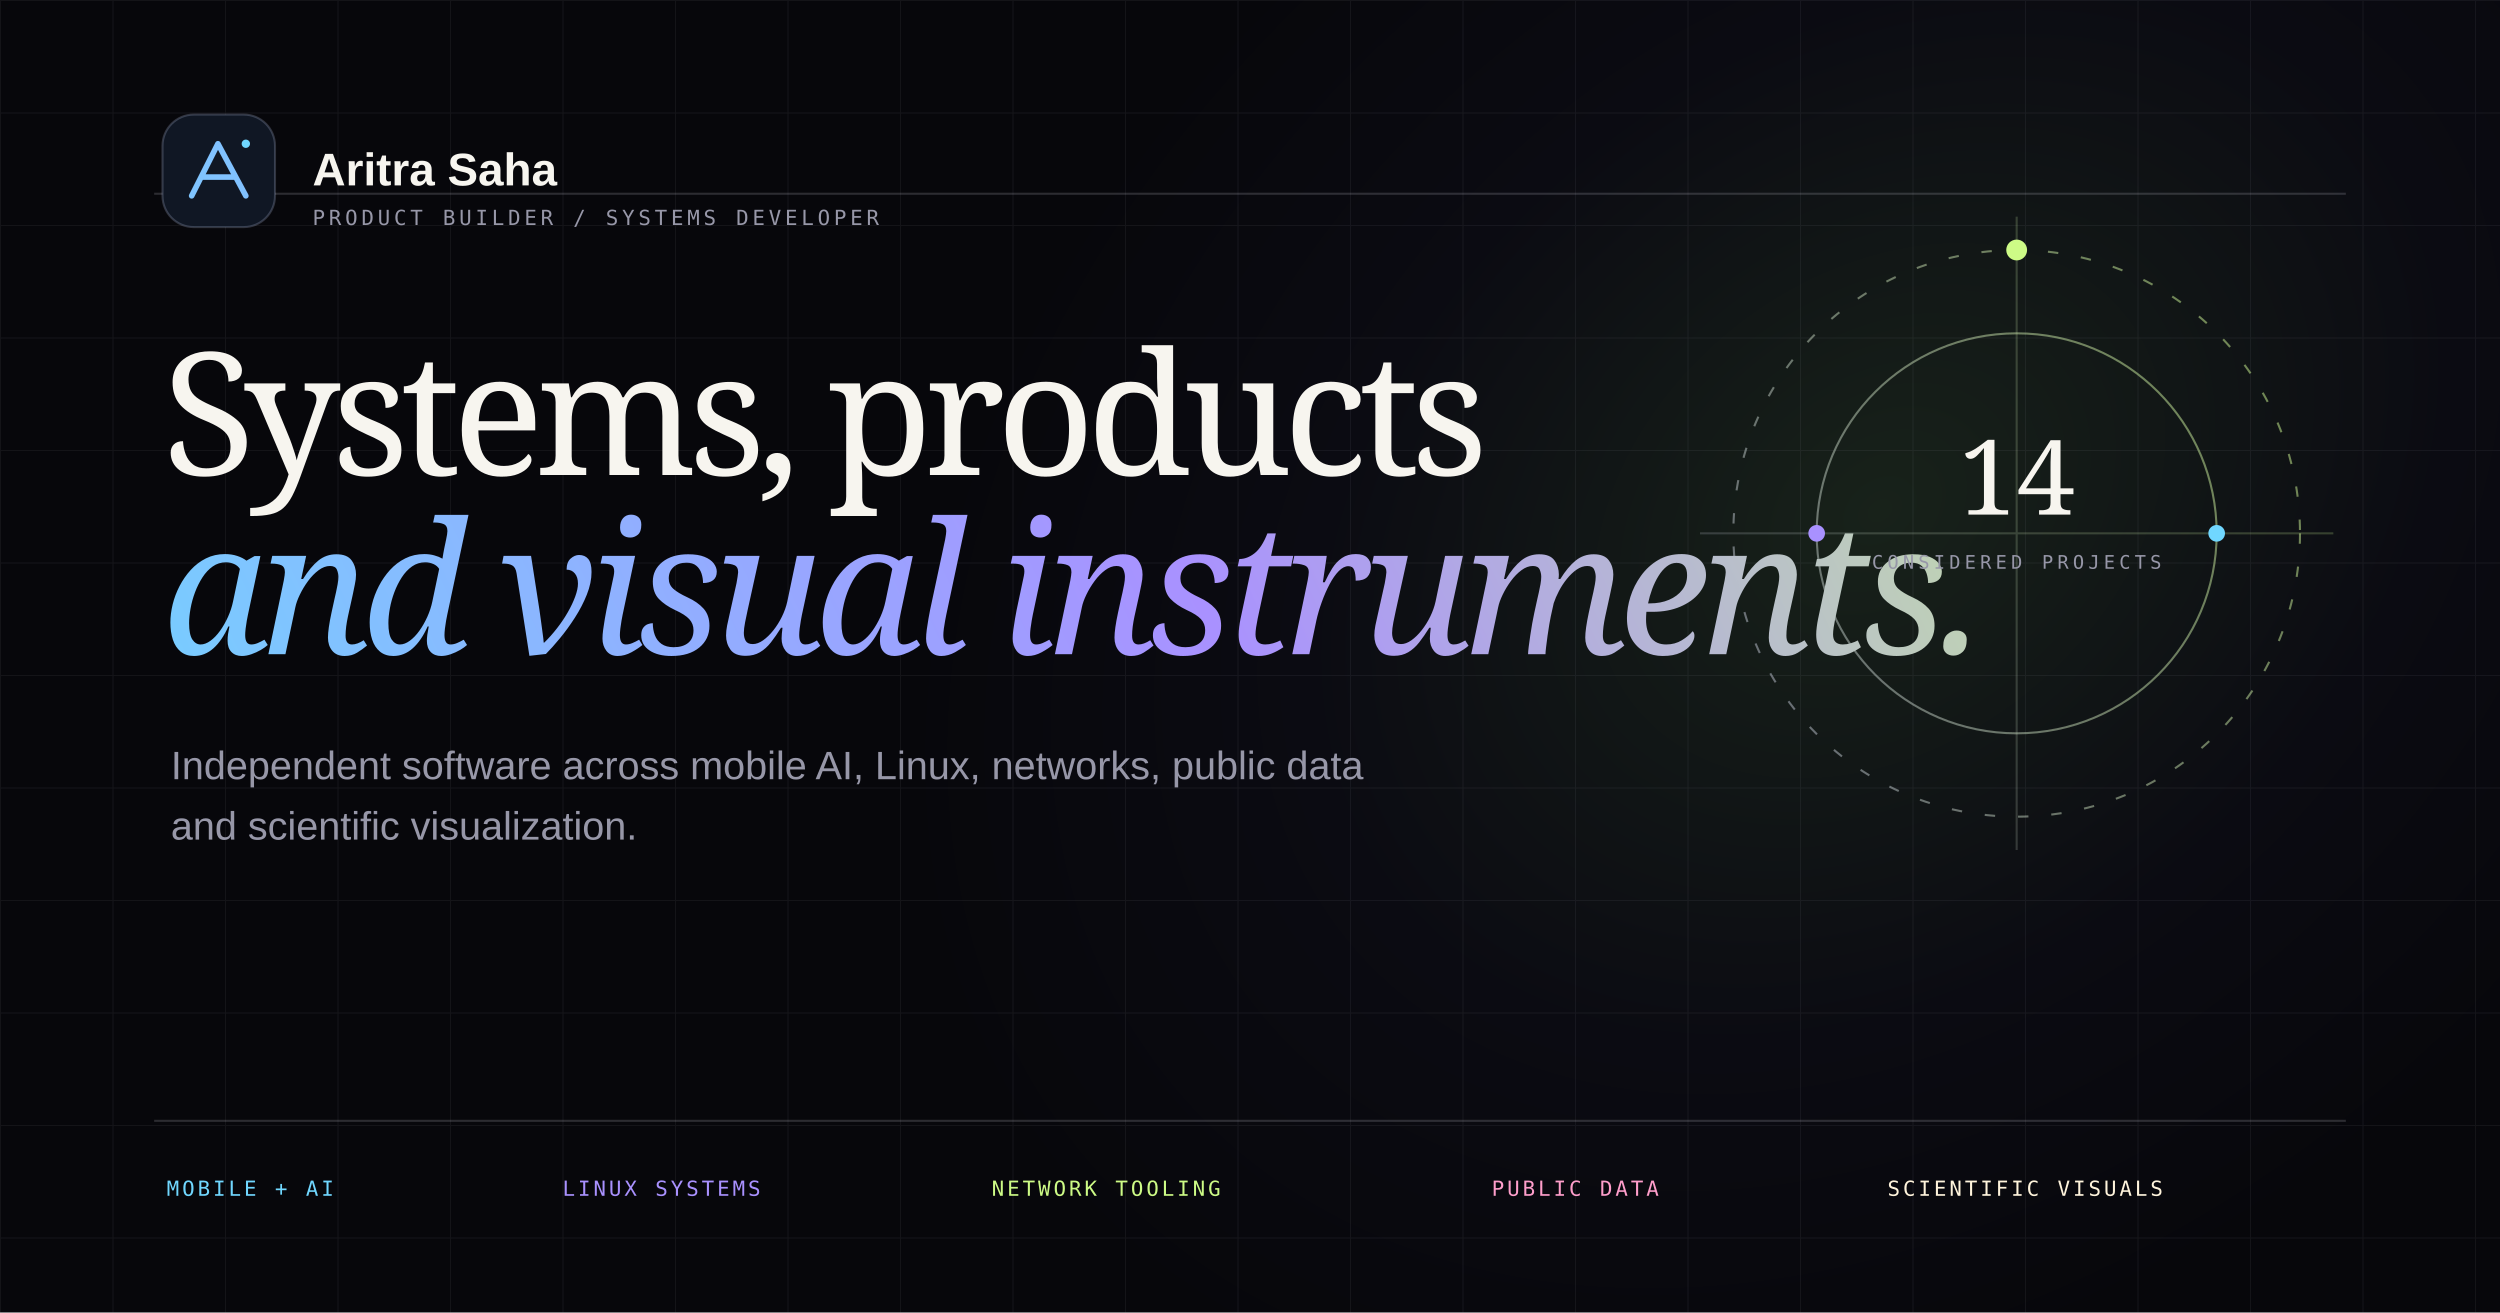
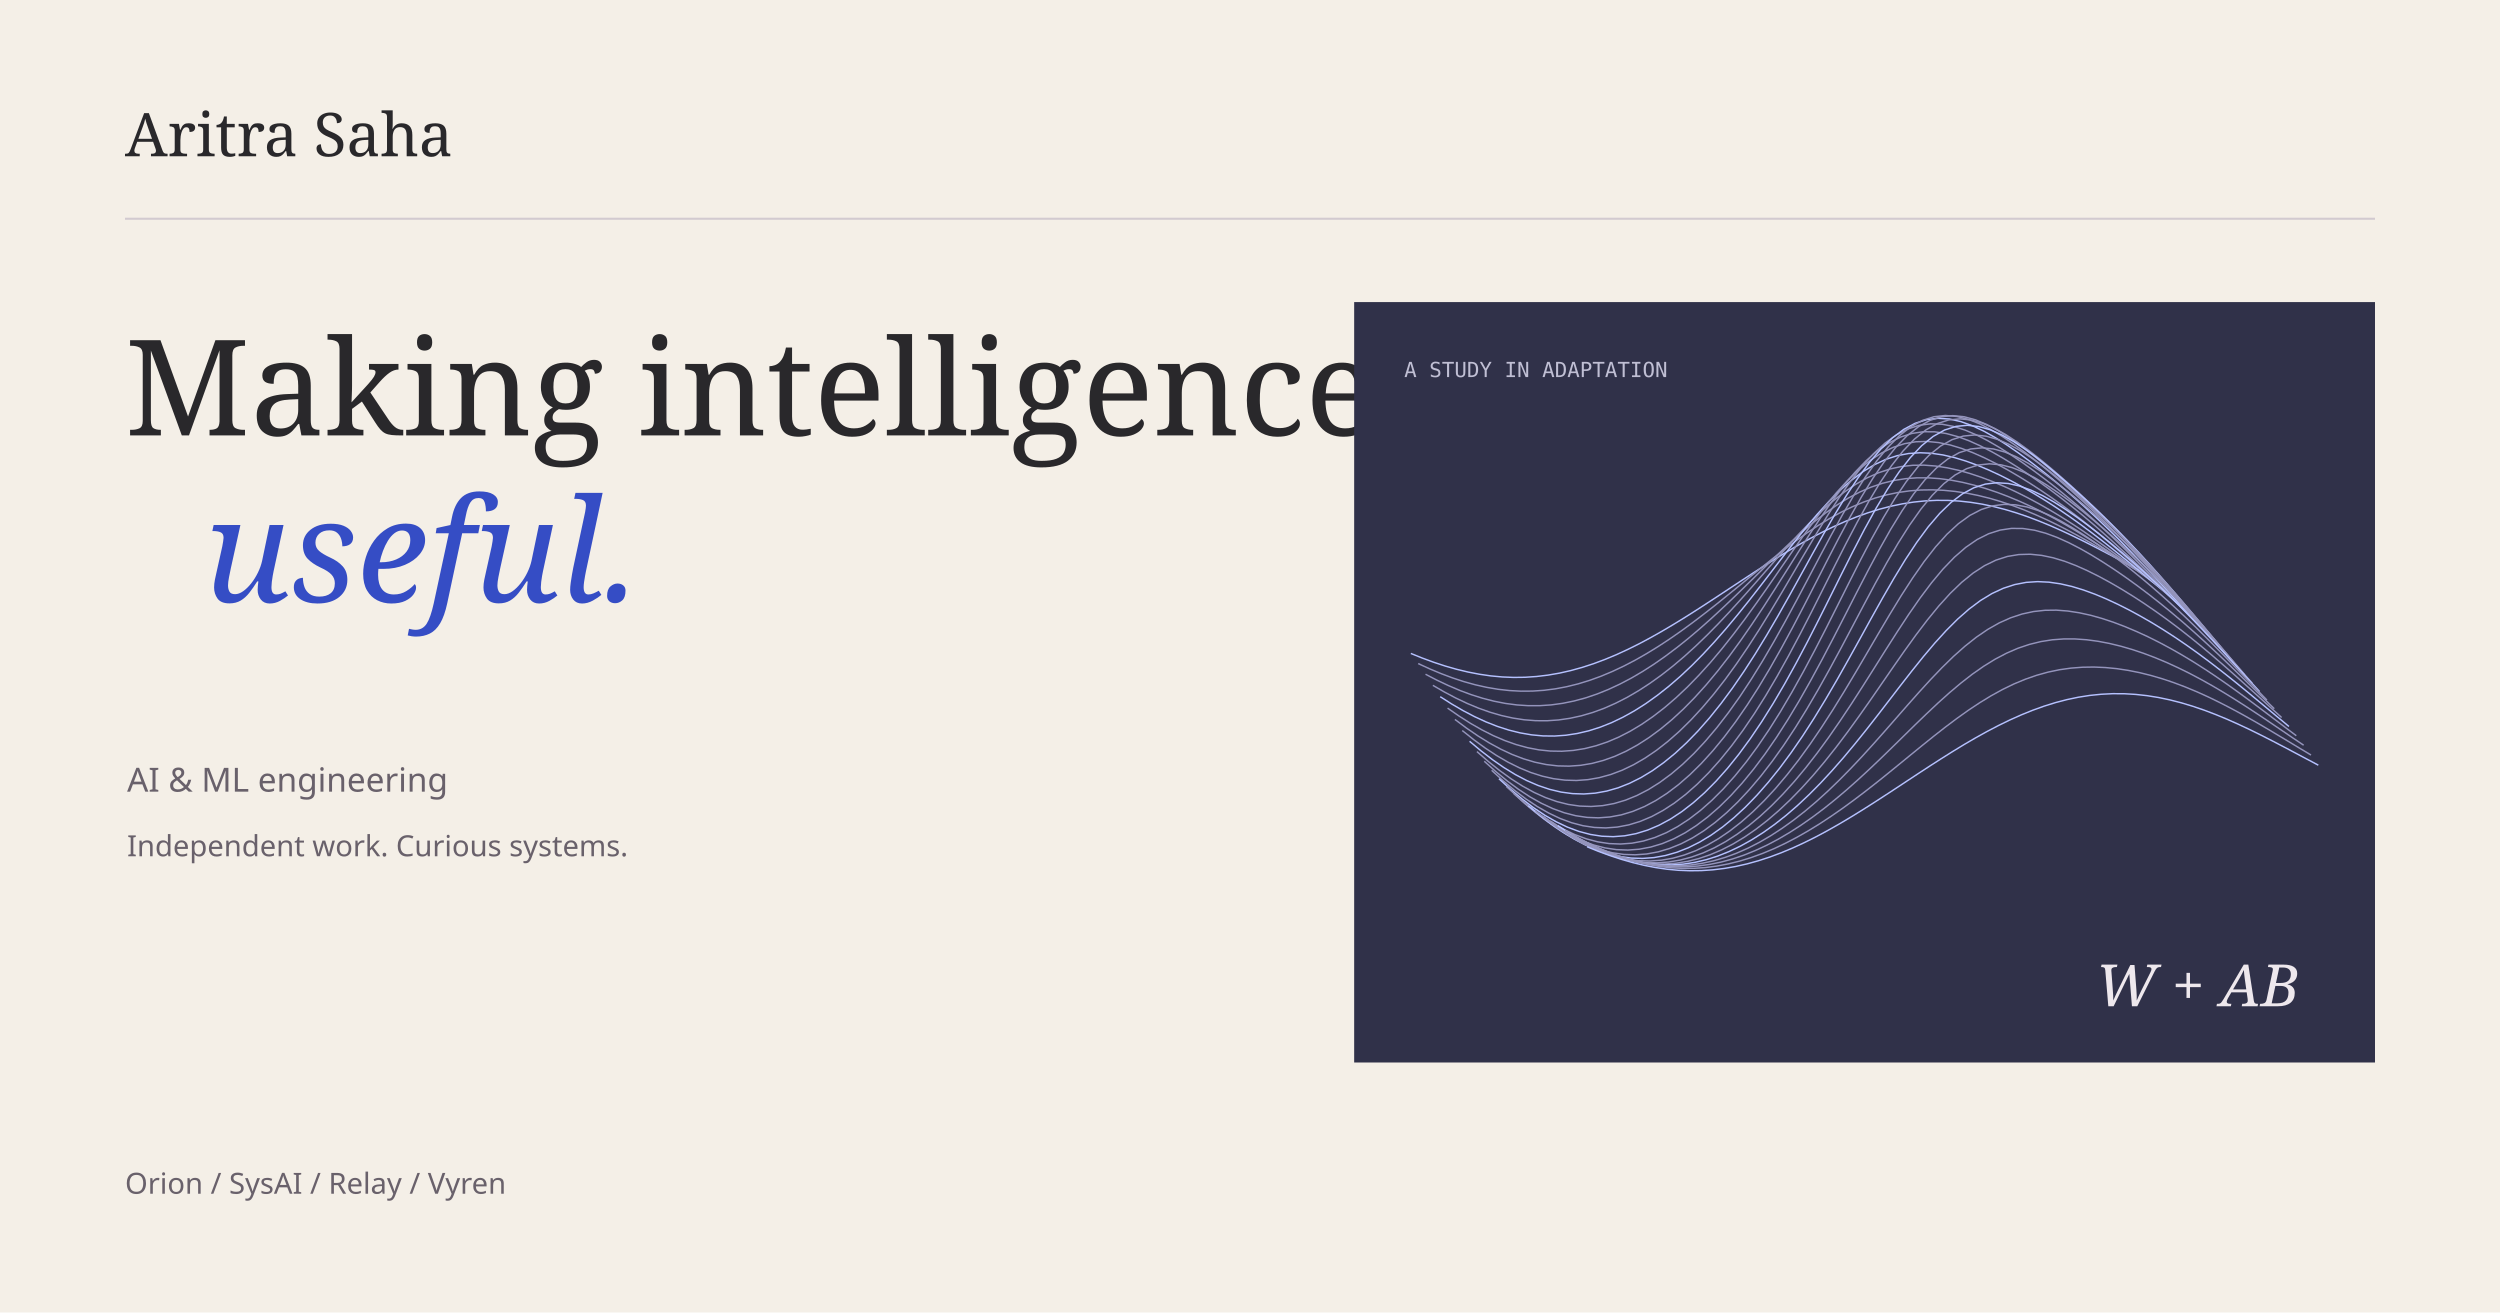
- <svg xmlns="http://www.w3.org/2000/svg" width="1200" height="630" viewBox="0 0 1200 630" role="img" aria-labelledby="title desc">
-   <defs>
-     <linearGradient id="signal" x1="92" y1="555" x2="1094" y2="92" gradientUnits="userSpaceOnUse">
-       <stop stop-color="#70d7ff" />
-       <stop offset=".5" stop-color="#a991ff" />
-       <stop offset="1" stop-color="#cdfb86" />
-     </linearGradient>
-     <radialGradient id="field" cx="0" cy="0" r="1" gradientTransform="translate(904 245) rotate(142) scale(520 390)" gradientUnits="userSpaceOnUse">
-       <stop stop-color="#18221a" />
-       <stop offset=".58" stop-color="#0b0b12" />
-       <stop offset="1" stop-color="#07070b" />
-     </radialGradient>
-     <pattern id="grid" width="54" height="54" patternUnits="userSpaceOnUse">
-       <path d="M54 0H0v54" fill="none" stroke="#f1efff" stroke-opacity=".055" />
-     </pattern>
-   </defs>
-   <rect width="1200" height="630" fill="url(#field)" />
-   <rect width="1200" height="630" fill="url(#grid)" />
-   <path d="M74 93h1052M74 538h1052" stroke="#f1efff" stroke-opacity=".16" />
-   <g transform="translate(78 55)">
-     <rect width="54" height="54" rx="15" fill="#101724" stroke="#b7c7e6" stroke-opacity=".24" />
-     <path d="m14 39 12.6-25L40 39M19 30h16" fill="none" stroke="url(#signal)" stroke-width="2.7" stroke-linecap="round" stroke-linejoin="round" />
-     <circle cx="40" cy="14" r="2" fill="#70d7ff" />
+ <svg xmlns="http://www.w3.org/2000/svg" width="1200" height="630" viewBox="0 0 1200 630">
+   <rect width="1200" height="630" fill="#f4efe7" />
+   <g fill="#29282b" font-family="Georgia,serif">
+     <text x="60" y="75" font-size="29">Aritra Saha</text>
+     <text x="60" y="209" font-size="64">Making intelligence</text>
+     <text x="98" y="289" font-size="69" font-style="italic" fill="#354dc5">useful.</text>
  </g>
-   <text x="150" y="89" fill="#f7f5ef" font-family="Manrope, Arial, sans-serif" font-size="22" font-weight="700">Aritra Saha</text>
-   <text x="150" y="108" fill="#9797a8" font-family="monospace" font-size="10" letter-spacing="1.8">PRODUCT BUILDER / SYSTEMS DEVELOPER</text>
-   <text x="78" y="228" fill="#f7f5ef" font-family="Georgia, serif" font-size="82" letter-spacing="-4">Systems, products</text>
-   <text x="78" y="314" fill="url(#signal)" font-family="Georgia, serif" font-size="88" font-style="italic" letter-spacing="-4">and visual instruments.</text>
-   <text x="82" y="374" fill="#9797a8" font-family="Manrope, Arial, sans-serif" font-size="19">Independent software across mobile AI, Linux, networks, public data</text>
-   <text x="82" y="403" fill="#9797a8" font-family="Manrope, Arial, sans-serif" font-size="19">and scientific visualization.</text>
-   <g fill="none" stroke="url(#signal)" stroke-opacity=".52">
-     <circle cx="968" cy="256" r="96" />
-     <circle cx="968" cy="256" r="136" stroke-dasharray="5 11" />
-     <path d="M816 256h304M968 104v304" stroke-opacity=".22" />
+   <path d="M60 105H1140" stroke="#d2cad0" />
+   <g fill="#69616b" font-family="sans-serif">
+     <text x="61" y="380" font-size="16">AI &amp; ML engineering</text>
+     <text x="61" y="411" font-size="14">Independent work. Curious systems.</text>
+     <text x="60" y="573" font-size="14">Orion / SysAI / Relay / Vyren</text>
  </g>
-   <circle cx="968" cy="120" r="5" fill="#cdfb86" />
-   <circle cx="1064" cy="256" r="4" fill="#70d7ff" />
-   <circle cx="872" cy="256" r="4" fill="#a991ff" />
-   <text x="968" y="247" text-anchor="middle" fill="#f7f5ef" font-family="Georgia, serif" font-size="50">14</text>
-   <text x="968" y="273" text-anchor="middle" fill="#9797a8" font-family="monospace" font-size="9" letter-spacing="2">CONSIDERED PROJECTS</text>
-   <g font-family="monospace" font-size="10" letter-spacing="1.4">
-     <text x="80" y="574" fill="#70d7ff">MOBILE + AI</text>
-     <text x="270" y="574" fill="#a991ff">LINUX SYSTEMS</text>
-     <text x="476" y="574" fill="#cdfb86">NETWORK TOOLING</text>
-     <text x="716" y="574" fill="#ff9ecb">PUBLIC DATA</text>
-     <text x="906" y="574" fill="#fff4dc">SCIENTIFIC VISUALS</text>
-   </g>
+   <rect x="650" y="145" width="490" height="365" fill="#303149" />
+   <path d="M677.20 313.65 L682.68 315.86 L688.17 317.88 L693.65 319.68 L699.14 321.25 L704.62 322.57 L710.11 323.63 L715.59 324.43 L721.08 324.94 L726.56 325.16 L732.04 325.09 L737.53 324.72 L743.01 324.06 L748.50 323.11 L753.98 321.87 L759.47 320.35 L764.95 318.56 L770.43 316.51 L775.92 314.22 L781.40 311.69 L786.89 308.96 L792.37 306.03 L797.86 302.93 L803.34 299.68 L808.83 296.31 L814.31 292.84 L819.79 289.29 L825.28 285.70 L830.76 282.08 L836.25 278.46 L841.73 274.88 L847.22 271.35 L852.70 267.91 L858.18 264.57 L863.67 261.37 L869.15 258.33 L874.64 255.46 L880.12 252.79 L885.61 250.34 L891.09 248.12 L896.58 246.15 L902.06 244.44 L907.54 243.01 L913.03 241.86 L918.51 241.00 L924.00 240.44 L929.48 240.17 L934.97 240.19 L940.45 240.51 L945.93 241.11 L951.42 241.99 L956.90 243.14 L962.39 244.54 L967.87 246.19 L973.36 248.06 L978.84 250.14 L984.33 252.40 L989.81 254.84 L995.29 257.41 L1000.78 260.11 L1006.26 262.90 L1011.75 265.76 L1017.23 268.66 L1022.72 271.58 L1028.20 274.49" fill="none" stroke="#b5c1ff" stroke-width=".7" />
+   <path d="M680.73 318.51 L686.21 321.03 L691.69 323.32 L697.18 325.38 L702.66 327.18 L708.15 328.70 L713.63 329.93 L719.12 330.86 L724.60 331.47 L730.08 331.76 L735.57 331.72 L741.05 331.35 L746.54 330.65 L752.02 329.62 L757.51 328.26 L762.99 326.58 L768.48 324.59 L773.96 322.29 L779.44 319.71 L784.93 316.85 L790.41 313.72 L795.90 310.35 L801.38 306.75 L806.87 302.94 L812.35 298.94 L817.83 294.77 L823.32 290.48 L828.80 286.07 L834.29 281.61 L839.77 277.12 L845.26 272.64 L850.74 268.24 L856.23 263.95 L861.71 259.82 L867.19 255.91 L872.68 252.26 L878.16 248.91 L883.65 245.89 L889.13 243.24 L894.62 240.95 L900.10 239.05 L905.58 237.53 L911.07 236.39 L916.55 235.62 L922.04 235.20 L927.52 235.12 L933.01 235.35 L938.49 235.89 L943.98 236.71 L949.46 237.81 L954.94 239.16 L960.43 240.77 L965.91 242.61 L971.40 244.68 L976.88 246.97 L982.37 249.45 L987.85 252.11 L993.33 254.94 L998.82 257.91 L1004.30 261.00 L1009.79 264.18 L1015.27 267.44 L1020.76 270.74 L1026.24 274.05 L1031.72 277.36" fill="none" stroke="#9494bc" stroke-width=".7" />
+   <path d="M684.25 323.64 L689.73 326.48 L695.22 329.07 L700.70 331.40 L706.19 333.44 L711.67 335.17 L717.16 336.58 L722.64 337.65 L728.12 338.37 L733.61 338.73 L739.09 338.72 L744.58 338.35 L750.06 337.60 L755.55 336.48 L761.03 335.00 L766.52 333.15 L772.00 330.95 L777.48 328.40 L782.97 325.52 L788.45 322.31 L793.94 318.78 L799.42 314.95 L804.91 310.83 L810.39 306.44 L815.88 301.79 L821.36 296.93 L826.84 291.86 L832.33 286.64 L837.81 281.32 L843.30 275.93 L848.78 270.56 L854.27 265.26 L859.75 260.11 L865.23 255.18 L870.72 250.55 L876.20 246.29 L881.69 242.44 L887.17 239.07 L892.66 236.19 L898.14 233.82 L903.62 231.97 L909.11 230.63 L914.59 229.77 L920.08 229.36 L925.56 229.36 L931.05 229.75 L936.53 230.48 L942.02 231.52 L947.50 232.85 L952.98 234.44 L958.47 236.28 L963.95 238.35 L969.44 240.64 L974.92 243.14 L980.41 245.85 L985.89 248.75 L991.38 251.82 L996.86 255.06 L1002.34 258.44 L1007.83 261.94 L1013.31 265.54 L1018.80 269.22 L1024.28 272.93 L1029.77 276.67 L1035.25 280.38" fill="none" stroke="#9494bc" stroke-width=".7" />
+   <path d="M687.77 328.97 L693.26 332.13 L698.74 335.03 L704.23 337.63 L709.71 339.92 L715.20 341.86 L720.68 343.45 L726.17 344.67 L731.65 345.50 L737.13 345.93 L742.62 345.96 L748.10 345.58 L753.59 344.78 L759.07 343.58 L764.56 341.97 L770.04 339.96 L775.52 337.54 L781.01 334.74 L786.49 331.55 L791.98 327.98 L797.46 324.05 L802.95 319.76 L808.43 315.12 L813.92 310.14 L819.40 304.86 L824.88 299.29 L830.37 293.46 L835.85 287.43 L841.34 281.25 L846.82 274.98 L852.31 268.71 L857.79 262.53 L863.27 256.53 L868.76 250.81 L874.24 245.46 L879.73 240.58 L885.21 236.24 L890.70 232.50 L896.18 229.39 L901.67 226.94 L907.15 225.13 L912.63 223.94 L918.12 223.34 L923.60 223.27 L929.09 223.69 L934.57 224.53 L940.06 225.73 L945.54 227.27 L951.02 229.09 L956.51 231.17 L961.99 233.48 L967.48 236.00 L972.96 238.74 L978.45 241.68 L983.93 244.81 L989.42 248.12 L994.90 251.61 L1000.38 255.26 L1005.87 259.06 L1011.35 262.99 L1016.84 267.01 L1022.32 271.11 L1027.81 275.26 L1033.29 279.41 L1038.78 283.55" fill="none" stroke="#9494bc" stroke-width=".7" />
+   <path d="M691.30 334.41 L696.78 337.90 L702.27 341.10 L707.75 343.97 L713.24 346.50 L718.72 348.66 L724.21 350.43 L729.69 351.79 L735.17 352.73 L740.66 353.24 L746.14 353.30 L751.63 352.91 L757.11 352.07 L762.60 350.79 L768.08 349.05 L773.57 346.87 L779.05 344.24 L784.53 341.19 L790.02 337.70 L795.50 333.78 L800.99 329.45 L806.47 324.71 L811.96 319.56 L817.44 314.02 L822.92 308.11 L828.41 301.85 L833.89 295.29 L839.38 288.47 L844.86 281.45 L850.35 274.33 L855.83 267.20 L861.32 260.16 L866.80 253.33 L872.28 246.84 L877.77 240.80 L883.25 235.32 L888.74 230.50 L894.22 226.39 L899.71 223.06 L905.19 220.50 L910.67 218.72 L916.16 217.68 L921.64 217.32 L927.13 217.57 L932.61 218.37 L938.10 219.63 L943.58 221.30 L949.07 223.30 L954.55 225.59 L960.03 228.13 L965.52 230.90 L971.00 233.87 L976.49 237.04 L981.97 240.39 L987.46 243.94 L992.94 247.66 L998.42 251.57 L1003.91 255.63 L1009.39 259.84 L1014.88 264.18 L1020.36 268.63 L1025.85 273.15 L1031.33 277.72 L1036.82 282.30 L1042.30 286.85" fill="none" stroke="#b5c1ff" stroke-width=".7" />
+   <path d="M694.83 339.89 L700.31 343.69 L705.79 347.18 L711.28 350.32 L716.76 353.09 L722.25 355.45 L727.73 357.39 L733.22 358.89 L738.70 359.94 L744.18 360.51 L749.67 360.60 L755.15 360.21 L760.64 359.33 L766.12 357.96 L771.61 356.11 L777.09 353.77 L782.58 350.94 L788.06 347.64 L793.54 343.86 L799.03 339.62 L804.51 334.90 L810.00 329.73 L815.48 324.09 L820.97 318.02 L826.45 311.51 L831.93 304.60 L837.42 297.34 L842.90 289.77 L848.39 281.97 L853.87 274.04 L859.36 266.09 L864.84 258.24 L870.33 250.63 L875.81 243.41 L881.29 236.72 L886.78 230.67 L892.26 225.39 L897.75 220.94 L903.23 217.38 L908.72 214.73 L914.20 212.96 L919.68 212.04 L925.17 211.90 L930.65 212.45 L936.14 213.60 L941.62 215.26 L947.11 217.35 L952.59 219.79 L958.08 222.52 L963.56 225.49 L969.04 228.68 L974.53 232.07 L980.01 235.65 L985.50 239.41 L990.98 243.35 L996.47 247.47 L1001.95 251.76 L1007.43 256.21 L1012.92 260.82 L1018.40 265.57 L1023.89 270.41 L1029.37 275.34 L1034.86 280.32 L1040.34 285.31 L1045.83 290.26" fill="none" stroke="#9494bc" stroke-width=".7" />
+   <path d="M698.35 345.33 L703.83 349.42 L709.32 353.18 L714.80 356.57 L720.29 359.56 L725.77 362.12 L731.26 364.22 L736.74 365.85 L742.23 366.99 L747.71 367.63 L753.19 367.75 L758.68 367.36 L764.16 366.44 L769.65 364.99 L775.13 363.03 L780.62 360.53 L786.10 357.52 L791.58 353.99 L797.07 349.95 L802.55 345.40 L808.04 340.33 L813.52 334.75 L819.01 328.67 L824.49 322.09 L829.98 315.04 L835.46 307.53 L840.94 299.62 L846.43 291.37 L851.91 282.85 L857.40 274.17 L862.88 265.47 L868.37 256.88 L873.85 248.55 L879.33 240.66 L884.82 233.36 L890.30 226.79 L895.79 221.08 L901.27 216.32 L906.76 212.55 L912.24 209.80 L917.73 208.05 L923.21 207.23 L928.69 207.28 L934.18 208.09 L939.66 209.56 L945.15 211.58 L950.63 214.05 L956.12 216.88 L961.60 220.01 L967.08 223.39 L972.57 226.97 L978.05 230.74 L983.54 234.69 L989.02 238.82 L994.51 243.13 L999.99 247.61 L1005.48 252.26 L1010.96 257.09 L1016.44 262.07 L1021.93 267.18 L1027.41 272.41 L1032.90 277.72 L1038.38 283.07 L1043.87 288.44 L1049.35 293.78" fill="none" stroke="#9494bc" stroke-width=".7" />
+   <path d="M701.88 350.66 L707.36 355.02 L712.84 359.02 L718.33 362.63 L723.81 365.82 L729.30 368.55 L734.78 370.80 L740.27 372.55 L745.75 373.78 L751.23 374.47 L756.72 374.63 L762.20 374.23 L767.69 373.27 L773.17 371.76 L778.66 369.69 L784.14 367.06 L789.62 363.88 L795.11 360.15 L800.59 355.87 L806.08 351.04 L811.56 345.65 L817.05 339.72 L822.53 333.24 L828.02 326.21 L833.50 318.67 L838.98 310.63 L844.47 302.14 L849.95 293.28 L855.44 284.12 L860.92 274.78 L866.41 265.41 L871.89 256.15 L877.38 247.20 L882.86 238.71 L888.34 230.87 L893.83 223.84 L899.31 217.75 L904.80 212.69 L910.28 208.74 L915.77 205.90 L921.25 204.15 L926.73 203.43 L932.22 203.64 L937.70 204.68 L943.19 206.43 L948.67 208.76 L954.16 211.56 L959.64 214.74 L965.12 218.22 L970.61 221.95 L976.09 225.88 L981.58 229.99 L987.06 234.28 L992.55 238.73 L998.03 243.36 L1003.52 248.17 L1009.00 253.16 L1014.48 258.31 L1019.97 263.62 L1025.45 269.07 L1030.94 274.64 L1036.42 280.29 L1041.91 285.99 L1047.39 291.69 L1052.88 297.37" fill="none" stroke="#9494bc" stroke-width=".7" />
+   <path d="M705.40 355.82 L710.88 360.40 L716.37 364.62 L721.85 368.42 L727.34 371.78 L732.82 374.66 L738.31 377.03 L743.79 378.88 L749.27 380.19 L754.76 380.93 L760.24 381.11 L765.73 380.71 L771.21 379.72 L776.70 378.15 L782.18 375.99 L787.67 373.25 L793.15 369.93 L798.63 366.02 L804.12 361.53 L809.60 356.46 L815.09 350.81 L820.57 344.57 L826.06 337.74 L831.54 330.34 L837.02 322.38 L842.51 313.88 L847.99 304.91 L853.48 295.52 L858.96 285.81 L864.45 275.91 L869.93 265.97 L875.42 256.15 L880.90 246.65 L886.38 237.66 L891.87 229.36 L897.35 221.93 L902.84 215.51 L908.32 210.21 L913.81 206.10 L919.29 203.18 L924.77 201.43 L930.26 200.78 L935.74 201.13 L941.23 202.37 L946.71 204.34 L952.20 206.94 L957.68 210.02 L963.17 213.50 L968.65 217.28 L974.13 221.30 L979.62 225.52 L985.10 229.92 L990.59 234.49 L996.07 239.23 L1001.56 244.14 L1007.04 249.23 L1012.52 254.49 L1018.01 259.93 L1023.49 265.53 L1028.98 271.27 L1034.46 277.12 L1039.95 283.07 L1045.43 289.06 L1050.92 295.06 L1056.40 301.03" fill="none" stroke="#b5c1ff" stroke-width=".7" />
+   <path d="M708.92 360.75 L714.41 365.52 L719.89 369.90 L725.38 373.86 L730.86 377.35 L736.35 380.35 L741.83 382.83 L747.32 384.76 L752.80 386.13 L758.28 386.92 L763.77 387.11 L769.25 386.71 L774.74 385.70 L780.22 384.08 L785.71 381.85 L791.19 379.02 L796.67 375.58 L802.16 371.53 L807.64 366.88 L813.13 361.62 L818.61 355.74 L824.10 349.25 L829.58 342.15 L835.07 334.45 L840.55 326.15 L846.03 317.29 L851.52 307.91 L857.00 298.10 L862.49 287.96 L867.97 277.61 L873.46 267.21 L878.94 256.94 L884.42 247.01 L889.91 237.60 L895.39 228.94 L900.88 221.19 L906.36 214.51 L911.85 209.01 L917.33 204.76 L922.82 201.78 L928.30 200.03 L933.78 199.43 L939.27 199.90 L944.75 201.28 L950.24 203.44 L955.72 206.24 L961.21 209.55 L966.69 213.26 L972.17 217.28 L977.66 221.54 L983.14 226.00 L988.63 230.63 L994.11 235.43 L999.60 240.40 L1005.08 245.53 L1010.57 250.85 L1016.05 256.34 L1021.53 262.00 L1027.02 267.83 L1032.50 273.80 L1037.99 279.89 L1043.47 286.07 L1048.96 292.31 L1054.44 298.55 L1059.92 304.75" fill="none" stroke="#9494bc" stroke-width=".7" />
+   <path d="M712.45 365.41 L717.93 370.31 L723.42 374.82 L728.90 378.89 L734.39 382.49 L739.87 385.58 L745.36 388.13 L750.84 390.12 L756.33 391.54 L761.81 392.35 L767.29 392.56 L772.78 392.15 L778.26 391.13 L783.75 389.47 L789.23 387.19 L794.72 384.29 L800.20 380.77 L805.68 376.62 L811.17 371.84 L816.65 366.44 L822.14 360.40 L827.62 353.74 L833.11 346.43 L838.59 338.50 L844.08 329.95 L849.56 320.82 L855.04 311.16 L860.53 301.05 L866.01 290.58 L871.50 279.90 L876.98 269.17 L882.47 258.57 L887.95 248.32 L893.43 238.62 L898.92 229.68 L904.40 221.70 L909.89 214.82 L915.37 209.18 L920.86 204.83 L926.34 201.80 L931.83 200.05 L937.31 199.50 L942.79 200.04 L948.28 201.53 L953.76 203.83 L959.25 206.78 L964.73 210.25 L970.22 214.13 L975.70 218.32 L981.18 222.76 L986.67 227.39 L992.15 232.19 L997.64 237.16 L1003.12 242.29 L1008.61 247.59 L1014.09 253.07 L1019.58 258.72 L1025.06 264.55 L1030.54 270.55 L1036.03 276.70 L1041.51 282.96 L1047.00 289.32 L1052.48 295.73 L1057.97 302.14 L1063.45 308.52" fill="none" stroke="#9494bc" stroke-width=".7" />
+   <path d="M715.98 369.76 L721.46 374.75 L726.94 379.34 L732.43 383.48 L737.91 387.14 L743.40 390.28 L748.88 392.88 L754.37 394.91 L759.85 396.35 L765.33 397.18 L770.82 397.40 L776.30 396.99 L781.79 395.95 L787.27 394.28 L792.76 391.97 L798.24 389.02 L803.73 385.45 L809.21 381.23 L814.69 376.38 L820.18 370.89 L825.66 364.76 L831.15 357.98 L836.63 350.56 L842.12 342.49 L847.60 333.79 L853.08 324.50 L858.57 314.66 L864.05 304.36 L869.54 293.70 L875.02 282.81 L880.51 271.88 L885.99 261.08 L891.48 250.63 L896.96 240.75 L902.44 231.65 L907.93 223.52 L913.41 216.53 L918.90 210.80 L924.38 206.39 L929.87 203.33 L935.35 201.57 L940.83 201.05 L946.32 201.64 L951.80 203.19 L957.29 205.57 L962.77 208.62 L968.26 212.19 L973.74 216.17 L979.23 220.47 L984.71 225.01 L990.19 229.74 L995.68 234.65 L1001.16 239.72 L1006.65 244.95 L1012.13 250.35 L1017.62 255.93 L1023.10 261.69 L1028.58 267.62 L1034.07 273.72 L1039.55 279.97 L1045.04 286.35 L1050.52 292.81 L1056.01 299.33 L1061.49 305.85 L1066.97 312.33" fill="none" stroke="#9494bc" stroke-width=".7" />
+   <path d="M719.50 373.79 L724.98 378.81 L730.47 383.42 L735.95 387.59 L741.44 391.27 L746.92 394.43 L752.41 397.04 L757.89 399.08 L763.38 400.53 L768.86 401.38 L774.34 401.60 L779.83 401.19 L785.31 400.14 L790.80 398.46 L796.28 396.14 L801.77 393.18 L807.25 389.59 L812.73 385.35 L818.22 380.48 L823.70 374.96 L829.19 368.80 L834.67 361.98 L840.16 354.51 L845.64 346.40 L851.12 337.65 L856.61 328.30 L862.09 318.40 L867.58 308.04 L873.06 297.31 L878.55 286.36 L884.03 275.35 L889.52 264.49 L895.00 253.97 L900.48 244.03 L905.97 234.88 L911.45 226.70 L916.94 219.67 L922.42 213.91 L927.91 209.48 L933.39 206.41 L938.88 204.66 L944.36 204.14 L949.84 204.74 L955.33 206.32 L960.81 208.73 L966.30 211.80 L971.78 215.41 L977.27 219.43 L982.75 223.76 L988.23 228.33 L993.72 233.10 L999.20 238.05 L1004.69 243.15 L1010.17 248.42 L1015.66 253.85 L1021.14 259.46 L1026.62 265.25 L1032.11 271.22 L1037.59 277.36 L1043.08 283.64 L1048.56 290.05 L1054.05 296.55 L1059.53 303.10 L1065.02 309.66 L1070.50 316.18" fill="none" stroke="#b5c1ff" stroke-width=".7" />
+   <path d="M723.02 377.50 L728.51 382.49 L733.99 387.07 L739.48 391.21 L744.96 394.87 L750.45 398.01 L755.93 400.61 L761.42 402.64 L766.90 404.08 L772.38 404.92 L777.87 405.13 L783.35 404.73 L788.84 403.69 L794.32 402.01 L799.81 399.70 L805.29 396.76 L810.77 393.18 L816.26 388.97 L821.74 384.12 L827.23 378.63 L832.71 372.50 L838.20 365.72 L843.68 358.29 L849.17 350.22 L854.65 341.52 L860.13 332.23 L865.62 322.39 L871.10 312.09 L876.59 301.43 L882.07 290.55 L887.56 279.61 L893.04 268.81 L898.52 258.36 L904.01 248.48 L909.49 239.38 L914.98 231.25 L920.46 224.26 L925.95 218.53 L931.43 214.12 L936.92 211.06 L942.40 209.31 L947.88 208.78 L953.37 209.37 L958.85 210.93 L964.34 213.30 L969.82 216.35 L975.31 219.92 L980.79 223.91 L986.27 228.20 L991.76 232.74 L997.24 237.48 L1002.73 242.39 L1008.21 247.45 L1013.70 252.69 L1019.18 258.09 L1024.67 263.67 L1030.15 269.42 L1035.63 275.36 L1041.12 281.46 L1046.60 287.71 L1052.09 294.08 L1057.57 300.54 L1063.06 307.06 L1068.54 313.58 L1074.03 320.07" fill="none" stroke="#9494bc" stroke-width=".7" />
+   <path d="M726.55 380.87 L732.03 385.78 L737.52 390.29 L743.00 394.36 L748.49 397.96 L753.97 401.05 L759.46 403.60 L764.94 405.59 L770.42 407.00 L775.91 407.82 L781.39 408.03 L786.88 407.62 L792.36 406.59 L797.85 404.94 L803.33 402.66 L808.82 399.76 L814.30 396.23 L819.78 392.08 L825.27 387.31 L830.75 381.91 L836.24 375.87 L841.72 369.20 L847.21 361.90 L852.69 353.97 L858.17 345.42 L863.66 336.29 L869.14 326.63 L874.63 316.51 L880.11 306.05 L885.60 295.37 L891.08 284.63 L896.57 274.04 L902.05 263.78 L907.53 254.08 L913.02 245.15 L918.50 237.16 L923.99 230.29 L929.47 224.65 L934.96 220.30 L940.44 217.27 L945.92 215.51 L951.41 214.96 L956.89 215.50 L962.38 217.00 L967.86 219.29 L973.35 222.25 L978.83 225.72 L984.32 229.60 L989.80 233.79 L995.28 238.22 L1000.77 242.85 L1006.25 247.66 L1011.74 252.63 L1017.22 257.76 L1022.71 263.06 L1028.19 268.53 L1033.67 274.19 L1039.16 280.02 L1044.64 286.02 L1050.13 292.16 L1055.61 298.43 L1061.10 304.79 L1066.58 311.19 L1072.07 317.61 L1077.55 323.99" fill="none" stroke="#9494bc" stroke-width=".7" />
+   <path d="M730.08 383.95 L735.56 388.72 L741.04 393.10 L746.53 397.06 L752.01 400.55 L757.50 403.55 L762.98 406.03 L768.47 407.96 L773.95 409.33 L779.43 410.12 L784.92 410.31 L790.40 409.91 L795.89 408.90 L801.37 407.28 L806.86 405.05 L812.34 402.22 L817.83 398.78 L823.31 394.73 L828.79 390.08 L834.28 384.82 L839.76 378.94 L845.25 372.45 L850.73 365.35 L856.22 357.65 L861.70 349.35 L867.18 340.49 L872.67 331.11 L878.15 321.30 L883.64 311.16 L889.12 300.81 L894.61 290.41 L900.09 280.14 L905.58 270.21 L911.06 260.80 L916.54 252.14 L922.03 244.39 L927.51 237.71 L933.00 232.21 L938.48 227.96 L943.97 224.98 L949.45 223.23 L954.93 222.63 L960.42 223.10 L965.90 224.48 L971.39 226.64 L976.87 229.44 L982.36 232.75 L987.84 236.46 L993.33 240.48 L998.81 244.74 L1004.29 249.20 L1009.78 253.83 L1015.26 258.63 L1020.75 263.60 L1026.23 268.73 L1031.72 274.05 L1037.20 279.54 L1042.68 285.20 L1048.17 291.03 L1053.65 297.00 L1059.14 303.09 L1064.62 309.27 L1070.11 315.51 L1075.59 321.75 L1081.08 327.95" fill="none" stroke="#9494bc" stroke-width=".7" />
+   <path d="M733.60 386.75 L739.08 391.34 L744.57 395.55 L750.05 399.35 L755.54 402.71 L761.02 405.59 L766.51 407.96 L771.99 409.82 L777.48 411.12 L782.96 411.87 L788.44 412.04 L793.93 411.64 L799.41 410.65 L804.90 409.08 L810.38 406.93 L815.87 404.18 L821.35 400.86 L826.83 396.96 L832.32 392.47 L837.80 387.40 L843.29 381.74 L848.77 375.50 L854.26 368.68 L859.74 361.28 L865.23 353.31 L870.71 344.82 L876.19 335.84 L881.68 326.45 L887.16 316.74 L892.65 306.85 L898.13 296.90 L903.62 287.09 L909.10 277.59 L914.58 268.59 L920.07 260.30 L925.55 252.87 L931.04 246.45 L936.52 241.15 L942.01 237.03 L947.49 234.11 L952.98 232.36 L958.46 231.71 L963.94 232.07 L969.43 233.30 L974.91 235.28 L980.40 237.87 L985.88 240.96 L991.37 244.43 L996.85 248.21 L1002.33 252.23 L1007.82 256.46 L1013.30 260.86 L1018.79 265.43 L1024.27 270.17 L1029.76 275.08 L1035.24 280.16 L1040.72 285.43 L1046.21 290.86 L1051.69 296.46 L1057.18 302.20 L1062.66 308.06 L1068.15 314.00 L1073.63 319.99 L1079.12 326.00 L1084.60 331.97" fill="none" stroke="#b5c1ff" stroke-width=".7" />
+   <path d="M737.12 389.33 L742.61 393.69 L748.09 397.69 L753.58 401.30 L759.06 404.48 L764.55 407.21 L770.03 409.47 L775.52 411.21 L781.00 412.44 L786.48 413.14 L791.97 413.29 L797.45 412.89 L802.94 411.94 L808.42 410.42 L813.91 408.35 L819.39 405.73 L824.88 402.55 L830.36 398.82 L835.84 394.54 L841.33 389.70 L846.81 384.32 L852.30 378.39 L857.78 371.90 L863.27 364.88 L868.75 357.34 L874.23 349.30 L879.72 340.81 L885.20 331.94 L890.69 322.78 L896.17 313.45 L901.66 304.07 L907.14 294.82 L912.62 285.86 L918.11 277.38 L923.59 269.54 L929.08 262.50 L934.56 256.41 L940.05 251.36 L945.53 247.40 L951.02 244.56 L956.50 242.81 L961.98 242.09 L967.47 242.31 L972.95 243.35 L978.44 245.09 L983.92 247.42 L989.41 250.23 L994.89 253.41 L1000.38 256.89 L1005.86 260.61 L1011.34 264.54 L1016.83 268.66 L1022.31 272.94 L1027.80 277.40 L1033.28 282.03 L1038.77 286.84 L1044.25 291.82 L1049.73 296.97 L1055.22 302.29 L1060.70 307.74 L1066.19 313.30 L1071.67 318.95 L1077.16 324.65 L1082.64 330.36 L1088.12 336.04" fill="none" stroke="#9494bc" stroke-width=".7" />
+   <path d="M740.65 391.73 L746.13 395.82 L751.62 399.58 L757.10 402.97 L762.59 405.96 L768.07 408.52 L773.56 410.62 L779.04 412.25 L784.52 413.39 L790.01 414.03 L795.49 414.15 L800.98 413.76 L806.46 412.84 L811.95 411.39 L817.43 409.43 L822.92 406.93 L828.40 403.92 L833.88 400.39 L839.37 396.35 L844.85 391.80 L850.34 386.73 L855.82 381.15 L861.31 375.07 L866.79 368.49 L872.27 361.44 L877.76 353.93 L883.24 346.02 L888.73 337.77 L894.21 329.25 L899.70 320.57 L905.18 311.87 L910.67 303.28 L916.15 294.95 L921.63 287.06 L927.12 279.76 L932.60 273.19 L938.09 267.48 L943.57 262.72 L949.06 258.95 L954.54 256.20 L960.02 254.45 L965.51 253.63 L970.99 253.68 L976.48 254.49 L981.96 255.96 L987.45 257.98 L992.93 260.45 L998.42 263.28 L1003.90 266.41 L1009.38 269.79 L1014.87 273.37 L1020.35 277.14 L1025.84 281.09 L1031.32 285.22 L1036.81 289.53 L1042.29 294.01 L1047.78 298.66 L1053.26 303.49 L1058.74 308.47 L1064.23 313.58 L1069.71 318.81 L1075.20 324.12 L1080.68 329.47 L1086.17 334.84 L1091.65 340.18" fill="none" stroke="#9494bc" stroke-width=".7" />
+   <path d="M744.17 394.02 L749.66 397.83 L755.14 401.31 L760.63 404.45 L766.11 407.22 L771.60 409.58 L777.08 411.53 L782.57 413.03 L788.05 414.07 L793.53 414.64 L799.02 414.74 L804.50 414.35 L809.99 413.47 L815.47 412.10 L820.96 410.24 L826.44 407.90 L831.92 405.08 L837.41 401.77 L842.89 398.00 L848.38 393.75 L853.86 389.04 L859.35 383.86 L864.83 378.23 L870.32 372.15 L875.80 365.64 L881.28 358.74 L886.77 351.47 L892.25 343.90 L897.74 336.11 L903.22 328.17 L908.71 320.22 L914.19 312.37 L919.67 304.77 L925.16 297.55 L930.64 290.85 L936.13 284.80 L941.61 279.52 L947.10 275.07 L952.58 271.51 L958.07 268.86 L963.55 267.10 L969.03 266.18 L974.52 266.03 L980.00 266.58 L985.49 267.73 L990.97 269.39 L996.46 271.48 L1001.94 273.92 L1007.42 276.65 L1012.91 279.63 L1018.39 282.82 L1023.88 286.21 L1029.36 289.78 L1034.85 293.54 L1040.33 297.48 L1045.82 301.60 L1051.30 305.89 L1056.78 310.35 L1062.27 314.96 L1067.75 319.70 L1073.24 324.55 L1078.72 329.48 L1084.21 334.45 L1089.69 339.44 L1095.17 344.40" fill="none" stroke="#9494bc" stroke-width=".7" />
+   <path d="M747.70 396.28 L753.18 399.77 L758.67 402.96 L764.15 405.84 L769.64 408.37 L775.12 410.53 L780.61 412.30 L786.09 413.66 L791.58 414.60 L797.06 415.10 L802.54 415.16 L808.03 414.78 L813.51 413.94 L819.00 412.65 L824.48 410.92 L829.97 408.73 L835.45 406.11 L840.93 403.05 L846.42 399.56 L851.90 395.65 L857.39 391.32 L862.87 386.57 L868.36 381.42 L873.84 375.89 L879.33 369.97 L884.81 363.72 L890.29 357.15 L895.78 350.33 L901.26 343.32 L906.75 336.20 L912.23 329.06 L917.72 322.02 L923.20 315.20 L928.68 308.70 L934.17 302.67 L939.65 297.19 L945.14 292.36 L950.62 288.26 L956.11 284.92 L961.59 282.37 L967.08 280.59 L972.56 279.54 L978.04 279.18 L983.53 279.44 L989.01 280.24 L994.50 281.50 L999.98 283.17 L1005.47 285.17 L1010.95 287.46 L1016.43 290.00 L1021.92 292.76 L1027.40 295.74 L1032.89 298.90 L1038.37 302.26 L1043.86 305.81 L1049.34 309.53 L1054.83 313.43 L1060.31 317.50 L1065.79 321.71 L1071.28 326.05 L1076.76 330.49 L1082.25 335.02 L1087.73 339.58 L1093.22 344.16 L1098.70 348.72" fill="none" stroke="#b5c1ff" stroke-width=".7" />
+   <path d="M751.23 398.57 L756.71 401.73 L762.19 404.63 L767.68 407.23 L773.16 409.52 L778.65 411.46 L784.13 413.05 L789.62 414.27 L795.10 415.10 L800.58 415.53 L806.07 415.56 L811.55 415.18 L817.04 414.38 L822.52 413.18 L828.01 411.57 L833.49 409.56 L838.98 407.14 L844.46 404.34 L849.94 401.15 L855.43 397.58 L860.91 393.65 L866.40 389.36 L871.88 384.72 L877.37 379.74 L882.85 374.46 L888.33 368.89 L893.82 363.06 L899.30 357.03 L904.79 350.85 L910.27 344.58 L915.76 338.31 L921.24 332.13 L926.73 326.13 L932.21 320.41 L937.69 315.06 L943.18 310.18 L948.66 305.84 L954.15 302.10 L959.63 298.99 L965.12 296.54 L970.60 294.73 L976.08 293.54 L981.57 292.94 L987.05 292.87 L992.54 293.29 L998.02 294.13 L1003.51 295.33 L1008.99 296.87 L1014.48 298.69 L1019.96 300.77 L1025.44 303.08 L1030.93 305.60 L1036.41 308.34 L1041.90 311.28 L1047.38 314.41 L1052.87 317.72 L1058.35 321.21 L1063.83 324.86 L1069.32 328.66 L1074.80 332.59 L1080.29 336.61 L1085.77 340.71 L1091.26 344.86 L1096.74 349.01 L1102.22 353.15" fill="none" stroke="#9494bc" stroke-width=".7" />
+   <path d="M754.75 400.98 L760.23 403.81 L765.72 406.40 L771.20 408.73 L776.69 410.77 L782.17 412.50 L787.66 413.91 L793.14 414.98 L798.62 415.70 L804.11 416.06 L809.59 416.05 L815.08 415.68 L820.56 414.93 L826.05 413.81 L831.53 412.33 L837.02 410.48 L842.50 408.28 L847.98 405.74 L853.47 402.85 L858.95 399.64 L864.44 396.11 L869.92 392.28 L875.41 388.16 L880.89 383.77 L886.38 379.13 L891.86 374.26 L897.34 369.20 L902.83 363.98 L908.31 358.65 L913.80 353.27 L919.28 347.89 L924.77 342.59 L930.25 337.44 L935.73 332.52 L941.22 327.89 L946.70 323.62 L952.19 319.78 L957.67 316.40 L963.16 313.52 L968.64 311.15 L974.12 309.31 L979.61 307.96 L985.09 307.10 L990.58 306.69 L996.06 306.70 L1001.55 307.08 L1007.03 307.81 L1012.52 308.85 L1018.00 310.18 L1023.48 311.77 L1028.97 313.61 L1034.45 315.68 L1039.94 317.97 L1045.42 320.48 L1050.91 323.18 L1056.39 326.08 L1061.88 329.15 L1067.36 332.39 L1072.84 335.77 L1078.33 339.27 L1083.81 342.88 L1089.30 346.55 L1094.78 350.27 L1100.27 354.00 L1105.75 357.71" fill="none" stroke="#9494bc" stroke-width=".7" />
+   <path d="M758.27 403.58 L763.76 406.09 L769.24 408.39 L774.73 410.45 L780.21 412.24 L785.70 413.77 L791.18 415.00 L796.67 415.93 L802.15 416.54 L807.63 416.83 L813.12 416.79 L818.60 416.42 L824.09 415.71 L829.57 414.68 L835.06 413.32 L840.54 411.64 L846.02 409.65 L851.51 407.36 L856.99 404.77 L862.48 401.91 L867.96 398.79 L873.45 395.42 L878.93 391.81 L884.42 388.00 L889.90 384.00 L895.38 379.84 L900.87 375.54 L906.35 371.14 L911.84 366.67 L917.32 362.18 L922.81 357.71 L928.29 353.30 L933.77 349.01 L939.26 344.89 L944.74 340.98 L950.23 337.33 L955.71 333.98 L961.20 330.96 L966.68 328.30 L972.17 326.02 L977.65 324.12 L983.13 322.60 L988.62 321.46 L994.10 320.69 L999.59 320.27 L1005.07 320.18 L1010.56 320.42 L1016.04 320.95 L1021.52 321.78 L1027.01 322.87 L1032.49 324.23 L1037.98 325.84 L1043.46 327.68 L1048.95 329.75 L1054.43 332.03 L1059.92 334.51 L1065.40 337.18 L1070.88 340.00 L1076.37 342.97 L1081.85 346.06 L1087.34 349.25 L1092.82 352.51 L1098.31 355.81 L1103.79 359.12 L1109.28 362.42" fill="none" stroke="#9494bc" stroke-width=".7" />
+   <path d="M761.80 406.45 L767.28 408.66 L772.77 410.68 L778.25 412.48 L783.74 414.05 L789.22 415.37 L794.71 416.43 L800.19 417.23 L805.67 417.74 L811.16 417.96 L816.64 417.89 L822.13 417.52 L827.61 416.86 L833.10 415.91 L838.58 414.67 L844.07 413.15 L849.55 411.36 L855.03 409.31 L860.52 407.02 L866.00 404.49 L871.49 401.76 L876.97 398.83 L882.46 395.73 L887.94 392.48 L893.42 389.11 L898.91 385.64 L904.39 382.09 L909.88 378.50 L915.36 374.88 L920.85 371.26 L926.33 367.68 L931.82 364.15 L937.30 360.71 L942.78 357.37 L948.27 354.17 L953.75 351.13 L959.24 348.26 L964.72 345.59 L970.21 343.14 L975.69 340.92 L981.17 338.95 L986.66 337.24 L992.14 335.81 L997.63 334.66 L1003.11 333.80 L1008.60 333.24 L1014.08 332.97 L1019.57 332.99 L1025.05 333.31 L1030.53 333.91 L1036.02 334.79 L1041.50 335.94 L1046.99 337.34 L1052.47 338.99 L1057.96 340.86 L1063.44 342.94 L1068.92 345.20 L1074.41 347.64 L1079.89 350.21 L1085.38 352.91 L1090.86 355.70 L1096.35 358.56 L1101.83 361.46 L1107.32 364.38 L1112.80 367.29" fill="none" stroke="#b5c1ff" stroke-width=".7" />
+   <text x="674" y="181" font-family="monospace" font-size="10" fill="#c0bfd4">A STUDY IN ADAPTATION</text>
+   <text x="1006" y="483" font-family="Georgia,serif" font-size="28" font-style="italic" fill="#eee8ed">W + AB</text>
</svg>
